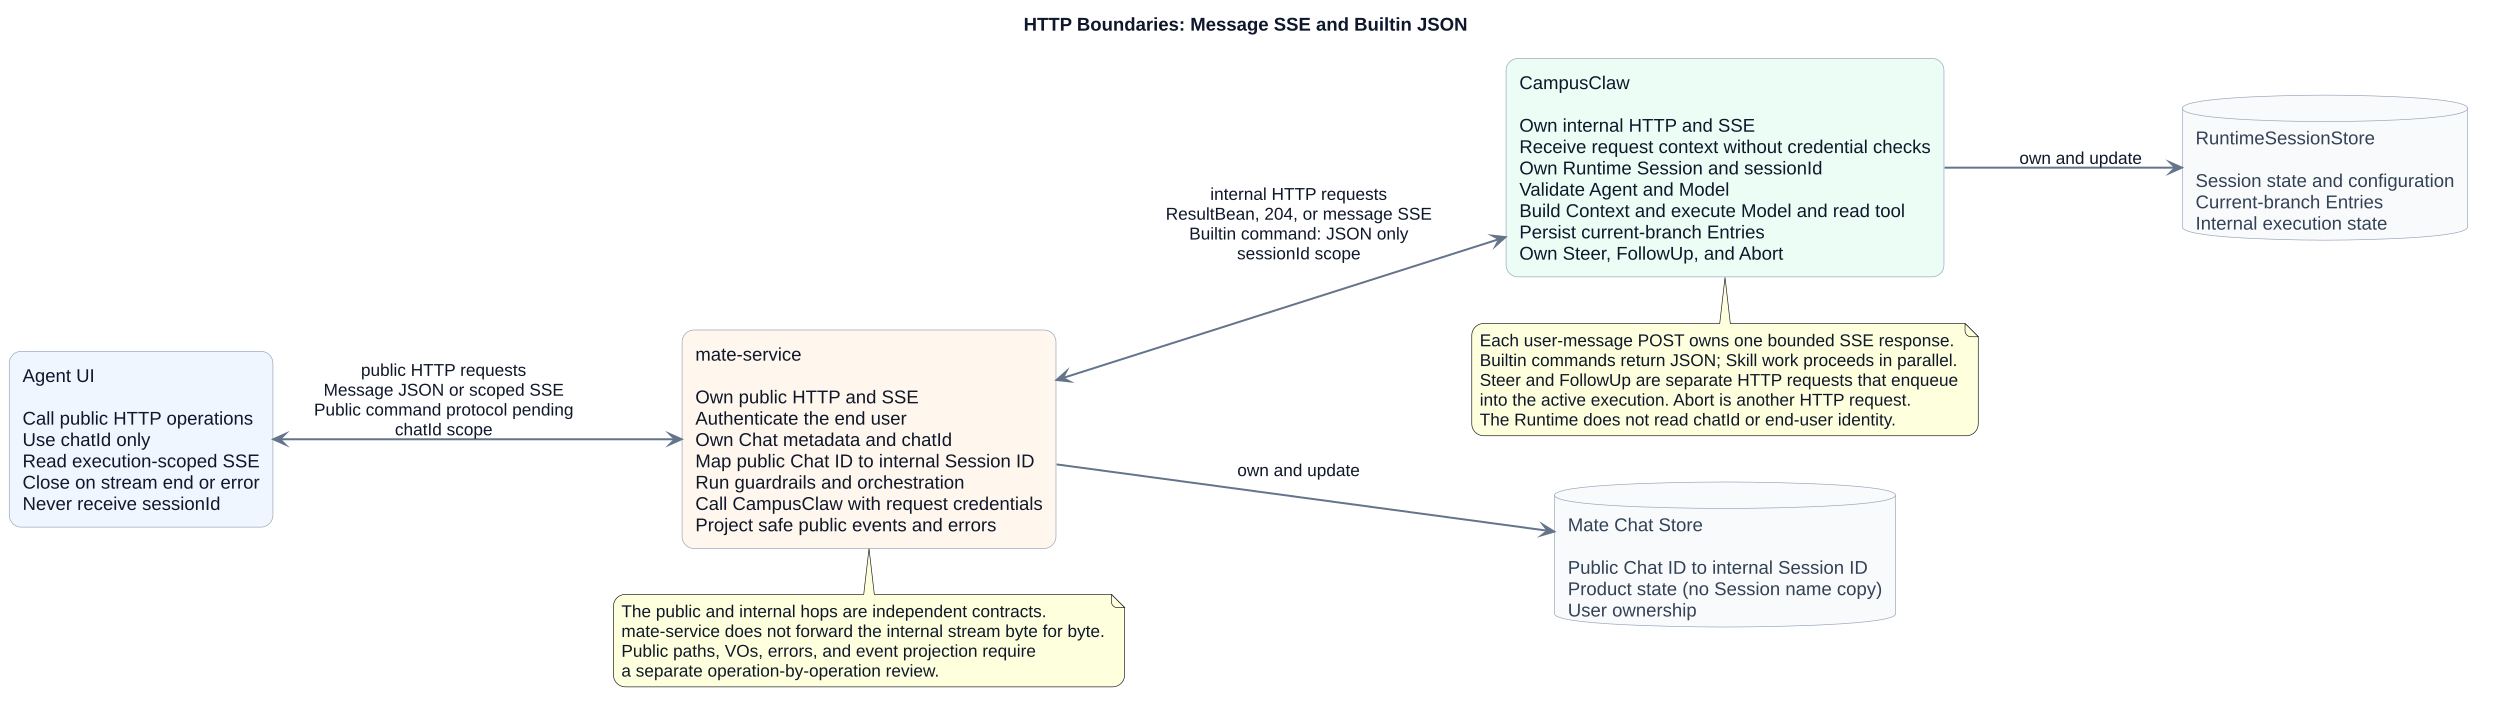
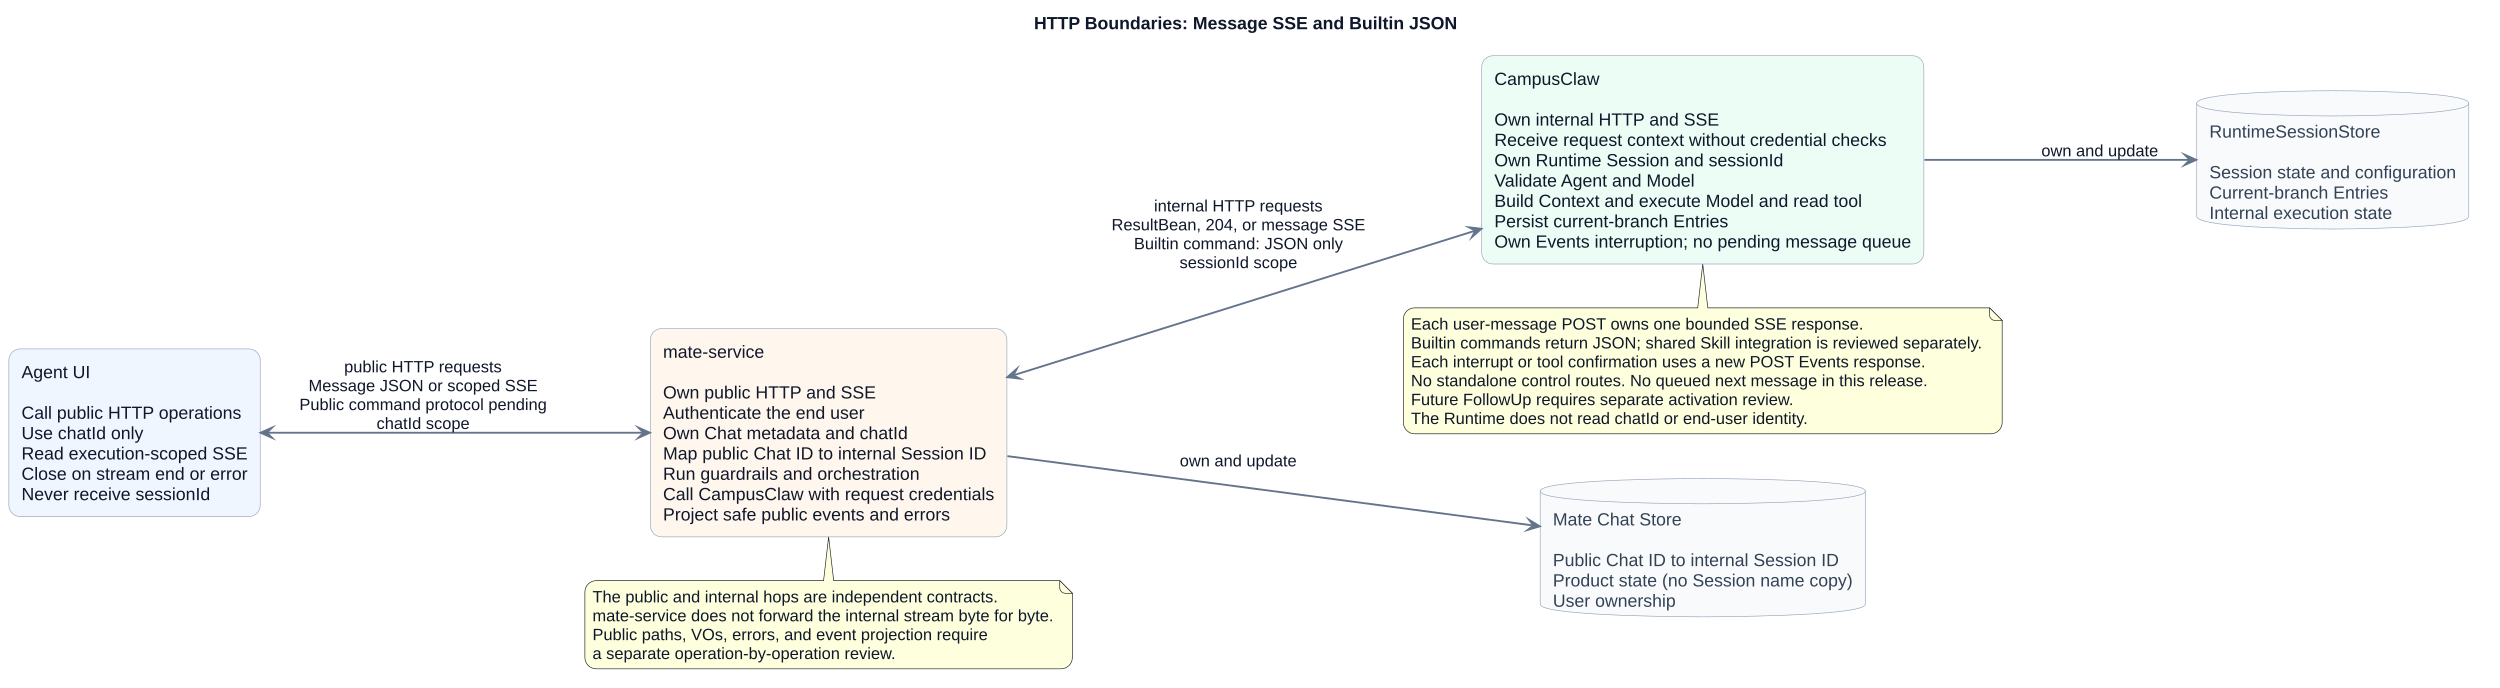
- <svg xmlns="http://www.w3.org/2000/svg" contentStyleType="text/css" data-diagram-type="DESCRIPTION" height="533px" preserveAspectRatio="none" style="width:1887px;height:533px;background:#FFFFFF;" version="1.1" viewBox="0 0 1887 533" width="1887px" zoomAndPan="magnify">
+ <svg xmlns="http://www.w3.org/2000/svg" contentStyleType="text/css" data-diagram-type="DESCRIPTION" height="544px" preserveAspectRatio="none" style="width:1979px;height:544px;background:#FFFFFF;" version="1.1" viewBox="0 0 1979 544" width="1979px" zoomAndPan="magnify">
  <defs />
  <g>
    <g class="title" data-source-line="1">
-       <text fill="#0F172A" font-family="Arial" font-size="14" font-weight="700" lengthAdjust="spacing" textLength="335.282" x="772.634" y="23.132">HTTP Boundaries: Message SSE and Builtin JSON</text>
+       <text fill="#0F172A" font-family="Arial" font-size="14" font-weight="700" lengthAdjust="spacing" textLength="335.282" x="818.494" y="23.132">HTTP Boundaries: Message SSE and Builtin JSON</text>
    </g>
    <g class="entity" data-qualified-name="UI" data-source-line="32" id="ent0001">
-       <rect fill="#EFF6FF" height="132.69" rx="9" ry="9" style="stroke:#94A3B8;stroke-width:0.5;" width="198.999" x="7" y="265.199" />
-       <text fill="#0F172A" font-family="Arial" font-size="14" lengthAdjust="spacing" textLength="54.476" x="17" y="288.33">Agent UI</text>
-       <text fill="#0F172A" font-family="Arial" font-size="14" lengthAdjust="spacing" textLength="3.89" x="17" y="304.429"> </text>
-       <text fill="#0F172A" font-family="Arial" font-size="14" lengthAdjust="spacing" textLength="174.296" x="17" y="320.528">Call public HTTP operations</text>
-       <text fill="#0F172A" font-family="Arial" font-size="14" lengthAdjust="spacing" textLength="96.496" x="17" y="336.626">Use chatId only</text>
-       <text fill="#0F172A" font-family="Arial" font-size="14" lengthAdjust="spacing" textLength="178.999" x="17" y="352.725">Read execution-scoped SSE</text>
-       <text fill="#0F172A" font-family="Arial" font-size="14" lengthAdjust="spacing" textLength="178.965" x="17" y="368.824">Close on stream end or error</text>
-       <text fill="#0F172A" font-family="Arial" font-size="14" lengthAdjust="spacing" textLength="149.399" x="17" y="384.922">Never receive sessionId</text>
+       <rect fill="#EFF6FF" height="132.69" rx="9" ry="9" style="stroke:#94A3B8;stroke-width:0.5;" width="198.999" x="7" y="276.199" />
+       <text fill="#0F172A" font-family="Arial" font-size="14" lengthAdjust="spacing" textLength="54.476" x="17" y="299.33">Agent UI</text>
+       <text fill="#0F172A" font-family="Arial" font-size="14" lengthAdjust="spacing" textLength="3.89" x="17" y="315.429"> </text>
+       <text fill="#0F172A" font-family="Arial" font-size="14" lengthAdjust="spacing" textLength="174.296" x="17" y="331.528">Call public HTTP operations</text>
+       <text fill="#0F172A" font-family="Arial" font-size="14" lengthAdjust="spacing" textLength="96.496" x="17" y="347.626">Use chatId only</text>
+       <text fill="#0F172A" font-family="Arial" font-size="14" lengthAdjust="spacing" textLength="178.999" x="17" y="363.725">Read execution-scoped SSE</text>
+       <text fill="#0F172A" font-family="Arial" font-size="14" lengthAdjust="spacing" textLength="178.965" x="17" y="379.824">Close on stream end or error</text>
+       <text fill="#0F172A" font-family="Arial" font-size="14" lengthAdjust="spacing" textLength="149.399" x="17" y="395.922">Never receive sessionId</text>
    </g>
    <g class="entity" data-qualified-name="Mate" data-source-line="34" id="ent0002">
-       <rect fill="#FFF7ED" height="164.888" rx="9" ry="9" style="stroke:#94A3B8;stroke-width:0.5;" width="282.22" x="514.83" y="249.099" />
-       <text fill="#0F172A" font-family="Arial" font-size="14" lengthAdjust="spacing" textLength="80.131" x="524.83" y="272.231">mate-service</text>
-       <text fill="#0F172A" font-family="Arial" font-size="14" lengthAdjust="spacing" textLength="3.89" x="524.83" y="288.329"> </text>
-       <text fill="#0F172A" font-family="Arial" font-size="14" lengthAdjust="spacing" textLength="168.848" x="524.83" y="304.428">Own public HTTP and SSE</text>
-       <text fill="#0F172A" font-family="Arial" font-size="14" lengthAdjust="spacing" textLength="159.558" x="524.83" y="320.526">Authenticate the end user</text>
-       <text fill="#0F172A" font-family="Arial" font-size="14" lengthAdjust="spacing" textLength="193.785" x="524.83" y="336.625">Own Chat metadata and chatId</text>
-       <text fill="#0F172A" font-family="Arial" font-size="14" lengthAdjust="spacing" textLength="256.013" x="524.83" y="352.724">Map public Chat ID to internal Session ID</text>
-       <text fill="#0F172A" font-family="Arial" font-size="14" lengthAdjust="spacing" textLength="203.116" x="524.83" y="368.822">Run guardrails and orchestration</text>
-       <text fill="#0F172A" font-family="Arial" font-size="14" lengthAdjust="spacing" textLength="262.22" x="524.83" y="384.921">Call CampusClaw with request credentials</text>
-       <text fill="#0F172A" font-family="Arial" font-size="14" lengthAdjust="spacing" textLength="227.227" x="524.83" y="401.019">Project safe public events and errors</text>
+       <rect fill="#FFF7ED" height="164.888" rx="9" ry="9" style="stroke:#94A3B8;stroke-width:0.5;" width="282.22" x="514.83" y="260.099" />
+       <text fill="#0F172A" font-family="Arial" font-size="14" lengthAdjust="spacing" textLength="80.131" x="524.83" y="283.231">mate-service</text>
+       <text fill="#0F172A" font-family="Arial" font-size="14" lengthAdjust="spacing" textLength="3.89" x="524.83" y="299.329"> </text>
+       <text fill="#0F172A" font-family="Arial" font-size="14" lengthAdjust="spacing" textLength="168.848" x="524.83" y="315.428">Own public HTTP and SSE</text>
+       <text fill="#0F172A" font-family="Arial" font-size="14" lengthAdjust="spacing" textLength="159.558" x="524.83" y="331.526">Authenticate the end user</text>
+       <text fill="#0F172A" font-family="Arial" font-size="14" lengthAdjust="spacing" textLength="193.785" x="524.83" y="347.625">Own Chat metadata and chatId</text>
+       <text fill="#0F172A" font-family="Arial" font-size="14" lengthAdjust="spacing" textLength="256.013" x="524.83" y="363.724">Map public Chat ID to internal Session ID</text>
+       <text fill="#0F172A" font-family="Arial" font-size="14" lengthAdjust="spacing" textLength="203.116" x="524.83" y="379.822">Run guardrails and orchestration</text>
+       <text fill="#0F172A" font-family="Arial" font-size="14" lengthAdjust="spacing" textLength="262.22" x="524.83" y="395.921">Call CampusClaw with request credentials</text>
+       <text fill="#0F172A" font-family="Arial" font-size="14" lengthAdjust="spacing" textLength="227.227" x="524.83" y="412.019">Project safe public events and errors</text>
    </g>
    <g class="entity" data-qualified-name="Runtime" data-source-line="36" id="ent0003">
-       <rect fill="#ECFDF5" height="164.888" rx="9" ry="9" style="stroke:#94A3B8;stroke-width:0.5;" width="330.495" x="1136.8" y="44.099" />
-       <text fill="#0F172A" font-family="Arial" font-size="14" lengthAdjust="spacing" textLength="83.248" x="1146.8" y="67.231">CampusClaw</text>
-       <text fill="#0F172A" font-family="Arial" font-size="14" lengthAdjust="spacing" textLength="3.89" x="1146.8" y="83.329"> </text>
-       <text fill="#0F172A" font-family="Arial" font-size="14" lengthAdjust="spacing" textLength="178.185" x="1146.8" y="99.428">Own internal HTTP and SSE</text>
-       <text fill="#0F172A" font-family="Arial" font-size="14" lengthAdjust="spacing" textLength="310.495" x="1146.8" y="115.526">Receive request context without credential checks</text>
-       <text fill="#0F172A" font-family="Arial" font-size="14" lengthAdjust="spacing" textLength="228.785" x="1146.8" y="131.625">Own Runtime Session and sessionId</text>
-       <text fill="#0F172A" font-family="Arial" font-size="14" lengthAdjust="spacing" textLength="160.337" x="1146.8" y="147.724">Validate Agent and Model</text>
-       <text fill="#0F172A" font-family="Arial" font-size="14" lengthAdjust="spacing" textLength="291.081" x="1146.8" y="163.822">Build Context and execute Model and read tool</text>
-       <text fill="#0F172A" font-family="Arial" font-size="14" lengthAdjust="spacing" textLength="185.179" x="1146.8" y="179.921">Persist current-branch Entries</text>
-       <text fill="#0F172A" font-family="Arial" font-size="14" lengthAdjust="spacing" textLength="200.758" x="1146.8" y="196.019">Own Steer, FollowUp, and Abort</text>
+       <rect fill="#ECFDF5" height="164.888" rx="9" ry="9" style="stroke:#94A3B8;stroke-width:0.5;" width="349.991" x="1172.91" y="44.099" />
+       <text fill="#0F172A" font-family="Arial" font-size="14" lengthAdjust="spacing" textLength="83.248" x="1182.91" y="67.231">CampusClaw</text>
+       <text fill="#0F172A" font-family="Arial" font-size="14" lengthAdjust="spacing" textLength="3.89" x="1182.91" y="83.329"> </text>
+       <text fill="#0F172A" font-family="Arial" font-size="14" lengthAdjust="spacing" textLength="178.185" x="1182.91" y="99.428">Own internal HTTP and SSE</text>
+       <text fill="#0F172A" font-family="Arial" font-size="14" lengthAdjust="spacing" textLength="310.495" x="1182.91" y="115.526">Receive request context without credential checks</text>
+       <text fill="#0F172A" font-family="Arial" font-size="14" lengthAdjust="spacing" textLength="228.785" x="1182.91" y="131.625">Own Runtime Session and sessionId</text>
+       <text fill="#0F172A" font-family="Arial" font-size="14" lengthAdjust="spacing" textLength="160.337" x="1182.91" y="147.724">Validate Agent and Model</text>
+       <text fill="#0F172A" font-family="Arial" font-size="14" lengthAdjust="spacing" textLength="291.081" x="1182.91" y="163.822">Build Context and execute Model and read tool</text>
+       <text fill="#0F172A" font-family="Arial" font-size="14" lengthAdjust="spacing" textLength="185.179" x="1182.91" y="179.921">Persist current-branch Entries</text>
+       <text fill="#0F172A" font-family="Arial" font-size="14" lengthAdjust="spacing" textLength="329.991" x="1182.91" y="196.019">Own Events interruption; no pending message queue</text>
    </g>
    <g class="entity" data-qualified-name="MateStore" data-source-line="38" id="ent0004">
-       <path d="M1173.37,373.799 C1173.37,363.799 1302.042,363.799 1302.042,363.799 C1302.042,363.799 1430.714,363.799 1430.714,373.799 L1430.714,463.292 C1430.714,473.292 1302.042,473.292 1302.042,473.292 C1302.042,473.292 1173.37,473.292 1173.37,463.292 L1173.37,373.799" fill="#F8FAFC" style="stroke:#94A3B8;stroke-width:0.5;" />
-       <path d="M1173.37,373.799 C1173.37,383.799 1302.042,383.799 1302.042,383.799 C1302.042,383.799 1430.714,383.799 1430.714,373.799" fill="none" style="stroke:#94A3B8;stroke-width:0.5;" />
-       <text fill="#334155" font-family="Arial" font-size="14" lengthAdjust="spacing" textLength="101.938" x="1183.37" y="400.93">Mate Chat Store</text>
-       <text fill="#334155" font-family="Arial" font-size="14" lengthAdjust="spacing" textLength="3.89" x="1183.37" y="417.029"> </text>
-       <text fill="#334155" font-family="Arial" font-size="14" lengthAdjust="spacing" textLength="226.44" x="1183.37" y="433.128">Public Chat ID to internal Session ID</text>
-       <text fill="#334155" font-family="Arial" font-size="14" lengthAdjust="spacing" textLength="237.344" x="1183.37" y="449.226">Product state (no Session name copy)</text>
-       <text fill="#334155" font-family="Arial" font-size="14" lengthAdjust="spacing" textLength="97.262" x="1183.37" y="465.325">User ownership</text>
+       <path d="M1219.23,388.799 C1219.23,378.799 1347.902,378.799 1347.902,378.799 C1347.902,378.799 1476.574,378.799 1476.574,388.799 L1476.574,478.292 C1476.574,488.292 1347.902,488.292 1347.902,488.292 C1347.902,488.292 1219.23,488.292 1219.23,478.292 L1219.23,388.799" fill="#F8FAFC" style="stroke:#94A3B8;stroke-width:0.5;" />
+       <path d="M1219.23,388.799 C1219.23,398.799 1347.902,398.799 1347.902,398.799 C1347.902,398.799 1476.574,398.799 1476.574,388.799" fill="none" style="stroke:#94A3B8;stroke-width:0.5;" />
+       <text fill="#334155" font-family="Arial" font-size="14" lengthAdjust="spacing" textLength="101.938" x="1229.23" y="415.93">Mate Chat Store</text>
+       <text fill="#334155" font-family="Arial" font-size="14" lengthAdjust="spacing" textLength="3.89" x="1229.23" y="432.029"> </text>
+       <text fill="#334155" font-family="Arial" font-size="14" lengthAdjust="spacing" textLength="226.44" x="1229.23" y="448.128">Public Chat ID to internal Session ID</text>
+       <text fill="#334155" font-family="Arial" font-size="14" lengthAdjust="spacing" textLength="237.344" x="1229.23" y="464.226">Product state (no Session name copy)</text>
+       <text fill="#334155" font-family="Arial" font-size="14" lengthAdjust="spacing" textLength="97.262" x="1229.23" y="480.325">User ownership</text>
    </g>
    <g class="entity" data-qualified-name="RuntimeStore" data-source-line="40" id="ent0005">
-       <path d="M1647.2,81.799 C1647.2,71.799 1754.875,71.799 1754.875,71.799 C1754.875,71.799 1862.551,71.799 1862.551,81.799 L1862.551,171.292 C1862.551,181.292 1754.875,181.292 1754.875,181.292 C1754.875,181.292 1647.2,181.292 1647.2,171.292 L1647.2,81.799" fill="#F8FAFC" style="stroke:#94A3B8;stroke-width:0.5;" />
-       <path d="M1647.2,81.799 C1647.2,91.799 1754.875,91.799 1754.875,91.799 C1754.875,91.799 1862.551,91.799 1862.551,81.799" fill="none" style="stroke:#94A3B8;stroke-width:0.5;" />
-       <text fill="#334155" font-family="Arial" font-size="14" lengthAdjust="spacing" textLength="135.399" x="1657.2" y="108.93">RuntimeSessionStore</text>
-       <text fill="#334155" font-family="Arial" font-size="14" lengthAdjust="spacing" textLength="3.89" x="1657.2" y="125.029"> </text>
-       <text fill="#334155" font-family="Arial" font-size="14" lengthAdjust="spacing" textLength="195.351" x="1657.2" y="141.128">Session state and configuration</text>
-       <text fill="#334155" font-family="Arial" font-size="14" lengthAdjust="spacing" textLength="141.613" x="1657.2" y="157.226">Current-branch Entries</text>
-       <text fill="#334155" font-family="Arial" font-size="14" lengthAdjust="spacing" textLength="144.758" x="1657.2" y="173.325">Internal execution state</text>
+       <path d="M1738.92,81.799 C1738.92,71.799 1846.595,71.799 1846.595,71.799 C1846.595,71.799 1954.271,71.799 1954.271,81.799 L1954.271,171.292 C1954.271,181.292 1846.595,181.292 1846.595,181.292 C1846.595,181.292 1738.92,181.292 1738.92,171.292 L1738.92,81.799" fill="#F8FAFC" style="stroke:#94A3B8;stroke-width:0.5;" />
+       <path d="M1738.92,81.799 C1738.92,91.799 1846.595,91.799 1846.595,91.799 C1846.595,91.799 1954.271,91.799 1954.271,81.799" fill="none" style="stroke:#94A3B8;stroke-width:0.5;" />
+       <text fill="#334155" font-family="Arial" font-size="14" lengthAdjust="spacing" textLength="135.399" x="1748.92" y="108.93">RuntimeSessionStore</text>
+       <text fill="#334155" font-family="Arial" font-size="14" lengthAdjust="spacing" textLength="3.89" x="1748.92" y="125.029"> </text>
+       <text fill="#334155" font-family="Arial" font-size="14" lengthAdjust="spacing" textLength="195.351" x="1748.92" y="141.128">Session state and configuration</text>
+       <text fill="#334155" font-family="Arial" font-size="14" lengthAdjust="spacing" textLength="141.613" x="1748.92" y="157.226">Current-branch Entries</text>
+       <text fill="#334155" font-family="Arial" font-size="14" lengthAdjust="spacing" textLength="144.758" x="1748.92" y="173.325">Internal execution state</text>
    </g>
    <g class="entity" data-qualified-name="GMN10" data-source-line="48" id="ent0011">
-       <path d="M463,457.649 L463,509.444 A9,9 0 0 0 472,518.444 L839.889,518.444 A9,9 0 0 0 848.889,509.444 L848.889,458.649 L838.889,448.649 L659.94,448.649 L655.94,414.029 L651.94,448.649 L472,448.649 A9,9 0 0 0 463,457.649" fill="#FEFFDD" style="stroke:#181818;stroke-width:0.5;" />
-       <path d="M838.889,448.649 L838.889,454.149 A4.5,4.5 0 0 0 843.389,458.649 L848.889,458.649 L838.889,448.649" fill="#FEFFDD" style="stroke:#181818;stroke-width:0.5;" />
-       <text fill="#0F172A" font-family="Arial" font-size="13" lengthAdjust="spacing" textLength="320.88" x="469" y="465.842">The public and internal hops are independent contracts.</text>
-       <text fill="#0F172A" font-family="Arial" font-size="13" lengthAdjust="spacing" textLength="364.889" x="469" y="480.791">mate-service does not forward the internal stream byte for byte.</text>
-       <text fill="#0F172A" font-family="Arial" font-size="13" lengthAdjust="spacing" textLength="312.882" x="469" y="495.74">Public paths, VOs, errors, and event projection require</text>
-       <text fill="#0F172A" font-family="Arial" font-size="13" lengthAdjust="spacing" textLength="240.64" x="469" y="510.689">a separate operation-by-operation review.</text>
+       <path d="M463,468.649 L463,520.444 A9,9 0 0 0 472,529.444 L839.889,529.444 A9,9 0 0 0 848.889,520.444 L848.889,469.649 L838.889,459.649 L659.94,459.649 L655.94,425.029 L651.94,459.649 L472,459.649 A9,9 0 0 0 463,468.649" fill="#FEFFDD" style="stroke:#181818;stroke-width:0.5;" />
+       <path d="M838.889,459.649 L838.889,465.149 A4.5,4.5 0 0 0 843.389,469.649 L848.889,469.649 L838.889,459.649" fill="#FEFFDD" style="stroke:#181818;stroke-width:0.5;" />
+       <text fill="#0F172A" font-family="Arial" font-size="13" lengthAdjust="spacing" textLength="320.88" x="469" y="476.842">The public and internal hops are independent contracts.</text>
+       <text fill="#0F172A" font-family="Arial" font-size="13" lengthAdjust="spacing" textLength="364.889" x="469" y="491.791">mate-service does not forward the internal stream byte for byte.</text>
+       <text fill="#0F172A" font-family="Arial" font-size="13" lengthAdjust="spacing" textLength="312.882" x="469" y="506.74">Public paths, VOs, errors, and event projection require</text>
+       <text fill="#0F172A" font-family="Arial" font-size="13" lengthAdjust="spacing" textLength="240.64" x="469" y="521.689">a separate operation-by-operation review.</text>
    </g>
    <g class="entity" data-qualified-name="GMN13" data-source-line="55" id="ent0014">
-       <path d="M1110.89,253.169 L1110.89,319.912 A9,9 0 0 0 1119.89,328.912 L1484.205,328.912 A9,9 0 0 0 1493.205,319.912 L1493.205,254.169 L1483.205,244.169 L1306.05,244.169 L1302.05,209.399 L1298.05,244.169 L1119.89,244.169 A9,9 0 0 0 1110.89,253.169" fill="#FEFFDD" style="stroke:#181818;stroke-width:0.5;" />
-       <path d="M1483.205,244.169 L1483.205,249.669 A4.5,4.5 0 0 0 1487.705,254.169 L1493.205,254.169 L1483.205,244.169" fill="#FEFFDD" style="stroke:#181818;stroke-width:0.5;" />
-       <text fill="#0F172A" font-family="Arial" font-size="13" lengthAdjust="spacing" textLength="358.427" x="1116.89" y="261.363">Each user-message POST owns one bounded SSE response.</text>
-       <text fill="#0F172A" font-family="Arial" font-size="13" lengthAdjust="spacing" textLength="360.528" x="1116.89" y="276.311">Builtin commands return JSON; Skill work proceeds in parallel.</text>
-       <text fill="#0F172A" font-family="Arial" font-size="13" lengthAdjust="spacing" textLength="361.315" x="1116.89" y="291.26">Steer and FollowUp are separate HTTP requests that enqueue</text>
-       <text fill="#0F172A" font-family="Arial" font-size="13" lengthAdjust="spacing" textLength="326.612" x="1116.89" y="306.209">into the active execution. Abort is another HTTP request.</text>
-       <text fill="#0F172A" font-family="Arial" font-size="13" lengthAdjust="spacing" textLength="315.066" x="1116.89" y="321.157">The Runtime does not read chatId or end-user identity.</text>
+       <path d="M1110.89,252.699 L1110.89,334.391 A9,9 0 0 0 1119.89,343.391 L1575.922,343.391 A9,9 0 0 0 1584.922,334.391 L1584.922,253.699 L1574.922,243.699 L1351.9,243.699 L1347.9,209.099 L1343.9,243.699 L1119.89,243.699 A9,9 0 0 0 1110.89,252.699" fill="#FEFFDD" style="stroke:#181818;stroke-width:0.5;" />
+       <path d="M1574.922,243.699 L1574.922,249.199 A4.5,4.5 0 0 0 1579.422,253.699 L1584.922,253.699 L1574.922,243.699" fill="#FEFFDD" style="stroke:#181818;stroke-width:0.5;" />
+       <text fill="#0F172A" font-family="Arial" font-size="13" lengthAdjust="spacing" textLength="358.427" x="1116.89" y="260.892">Each user-message POST owns one bounded SSE response.</text>
+       <text fill="#0F172A" font-family="Arial" font-size="13" lengthAdjust="spacing" textLength="453.032" x="1116.89" y="275.841">Builtin commands return JSON; shared Skill integration is reviewed separately.</text>
+       <text fill="#0F172A" font-family="Arial" font-size="13" lengthAdjust="spacing" textLength="407.532" x="1116.89" y="290.79">Each interrupt or tool confirmation uses a new POST Events response.</text>
+       <text fill="#0F172A" font-family="Arial" font-size="13" lengthAdjust="spacing" textLength="409.024" x="1116.89" y="305.739">No standalone control routes. No queued next message in this release.</text>
+       <text fill="#0F172A" font-family="Arial" font-size="13" lengthAdjust="spacing" textLength="303.469" x="1116.89" y="320.687">Future FollowUp requires separate activation review.</text>
+       <text fill="#0F172A" font-family="Arial" font-size="13" lengthAdjust="spacing" textLength="315.066" x="1116.89" y="335.636">The Runtime does not read chatId or end-user identity.</text>
    </g>
    <g class="link" data-entity-1="ent0001" data-entity-2="ent0002" data-link-type="dependency" data-source-line="42" id="lnk6">
-       <path d="M211.32,331.539 C297.32,331.539 412.97,331.539 509.42,331.539" fill="none" id="UI-Mate" style="stroke:#64748B;stroke-width:1.5;" />
-       <polygon fill="#64748B" points="206.32,331.539,215.32,335.539,211.32,331.539,215.32,327.539,206.32,331.539" style="stroke:#64748B;stroke-width:1.5;stroke-linejoin:miter;stroke-miterlimit:10;" />
-       <polygon fill="#64748B" points="514.42,331.539,505.42,327.539,509.42,331.539,505.42,335.539,514.42,331.539" style="stroke:#64748B;stroke-width:1.5;stroke-linejoin:miter;stroke-miterlimit:10;" />
-       <text fill="#0F172A" font-family="Arial" font-size="13" lengthAdjust="spacing" textLength="124.992" x="272.423" y="283.733">public HTTP requests</text>
-       <text fill="#0F172A" font-family="Arial" font-size="13" lengthAdjust="spacing" textLength="181.359" x="244.239" y="298.681">Message JSON or scoped SSE</text>
-       <text fill="#0F172A" font-family="Arial" font-size="13" lengthAdjust="spacing" textLength="195.838" x="237" y="313.63">Public command protocol pending</text>
-       <text fill="#0F172A" font-family="Arial" font-size="13" lengthAdjust="spacing" textLength="73.715" x="298.061" y="328.579">chatId scope</text>
+       <path d="M211.32,342.539 C297.32,342.539 412.97,342.539 509.42,342.539" fill="none" id="UI-Mate" style="stroke:#64748B;stroke-width:1.5;" />
+       <polygon fill="#64748B" points="206.32,342.539,215.32,346.539,211.32,342.539,215.32,338.539,206.32,342.539" style="stroke:#64748B;stroke-width:1.5;stroke-linejoin:miter;stroke-miterlimit:10;" />
+       <polygon fill="#64748B" points="514.42,342.539,505.42,338.539,509.42,342.539,505.42,346.539,514.42,342.539" style="stroke:#64748B;stroke-width:1.5;stroke-linejoin:miter;stroke-miterlimit:10;" />
+       <text fill="#0F172A" font-family="Arial" font-size="13" lengthAdjust="spacing" textLength="124.992" x="272.423" y="294.733">public HTTP requests</text>
+       <text fill="#0F172A" font-family="Arial" font-size="13" lengthAdjust="spacing" textLength="181.359" x="244.239" y="309.681">Message JSON or scoped SSE</text>
+       <text fill="#0F172A" font-family="Arial" font-size="13" lengthAdjust="spacing" textLength="195.838" x="237" y="324.63">Public command protocol pending</text>
+       <text fill="#0F172A" font-family="Arial" font-size="13" lengthAdjust="spacing" textLength="73.715" x="298.061" y="339.579">chatId scope</text>
    </g>
    <g class="link" data-entity-1="ent0002" data-entity-2="ent0003" data-link-type="dependency" data-source-line="43" id="lnk7">
-       <path d="M802.264,285.292 C902.024,253.542 1026.745,213.845 1131.535,180.495" fill="none" id="Mate-Runtime" style="stroke:#64748B;stroke-width:1.5;" />
-       <polygon fill="#64748B" points="797.5,286.809,807.289,287.891,802.264,285.292,804.863,280.267,797.5,286.809" style="stroke:#64748B;stroke-width:1.5;stroke-linejoin:miter;stroke-miterlimit:10;" />
-       <polygon fill="#64748B" points="1136.3,178.979,1126.511,177.896,1131.535,180.495,1128.937,185.52,1136.3,178.979" style="stroke:#64748B;stroke-width:1.5;stroke-linejoin:miter;stroke-miterlimit:10;" />
-       <text fill="#0F172A" font-family="Arial" font-size="13" lengthAdjust="spacing" textLength="133.663" x="913.504" y="150.893">internal HTTP requests</text>
-       <text fill="#0F172A" font-family="Arial" font-size="13" lengthAdjust="spacing" textLength="200.891" x="879.89" y="165.841">ResultBean, 204, or message SSE</text>
-       <text fill="#0F172A" font-family="Arial" font-size="13" lengthAdjust="spacing" textLength="165.452" x="897.61" y="180.79">Builtin command: JSON only</text>
-       <text fill="#0F172A" font-family="Arial" font-size="13" lengthAdjust="spacing" textLength="93.222" x="933.725" y="195.739">sessionId scope</text>
+       <path d="M802.172,297.075 C910.622,263.125 1051.738,218.942 1167.878,182.583" fill="none" id="Mate-Runtime" style="stroke:#64748B;stroke-width:1.5;" />
+       <polygon fill="#64748B" points="797.4,298.569,807.184,299.697,802.172,297.075,804.794,292.062,797.4,298.569" style="stroke:#64748B;stroke-width:1.5;stroke-linejoin:miter;stroke-miterlimit:10;" />
+       <polygon fill="#64748B" points="1172.65,181.089,1162.866,179.96,1167.878,182.583,1165.256,187.595,1172.65,181.089" style="stroke:#64748B;stroke-width:1.5;stroke-linejoin:miter;stroke-miterlimit:10;" />
+       <text fill="#0F172A" font-family="Arial" font-size="13" lengthAdjust="spacing" textLength="133.663" x="913.504" y="167.393">internal HTTP requests</text>
+       <text fill="#0F172A" font-family="Arial" font-size="13" lengthAdjust="spacing" textLength="200.891" x="879.89" y="182.341">ResultBean, 204, or message SSE</text>
+       <text fill="#0F172A" font-family="Arial" font-size="13" lengthAdjust="spacing" textLength="165.452" x="897.61" y="197.29">Builtin command: JSON only</text>
+       <text fill="#0F172A" font-family="Arial" font-size="13" lengthAdjust="spacing" textLength="93.222" x="933.725" y="212.239">sessionId scope</text>
    </g>
    <g class="link" data-entity-1="ent0002" data-entity-2="ent0004" data-link-type="dependency" data-source-line="44" id="lnk8">
-       <path d="M797.5,350.529 C909.38,365.639 1059.695,385.939 1168.135,400.589" fill="none" id="Mate-to-MateStore" style="stroke:#64748B;stroke-width:1.5;" />
-       <polygon fill="#64748B" points="1173.09,401.259,1164.707,396.09,1168.135,400.589,1163.636,404.018,1173.09,401.259" style="stroke:#64748B;stroke-width:1.5;stroke-linejoin:miter;stroke-miterlimit:10;" />
-       <text fill="#0F172A" font-family="Arial" font-size="13" lengthAdjust="spacing" textLength="92.523" x="933.89" y="359.363">own and update</text>
+       <path d="M797.4,361.069 C920.92,377.359 1094.243,400.215 1213.903,415.995" fill="none" id="Mate-to-MateStore" style="stroke:#64748B;stroke-width:1.5;" />
+       <polygon fill="#64748B" points="1218.86,416.649,1210.46,411.506,1213.903,415.995,1209.414,419.438,1218.86,416.649" style="stroke:#64748B;stroke-width:1.5;stroke-linejoin:miter;stroke-miterlimit:10;" />
+       <text fill="#0F172A" font-family="Arial" font-size="13" lengthAdjust="spacing" textLength="92.523" x="933.89" y="369.173">own and update</text>
    </g>
    <g class="link" data-entity-1="ent0003" data-entity-2="ent0005" data-link-type="dependency" data-source-line="45" id="lnk9">
-       <path d="M1467.72,126.539 C1527.46,126.539 1588.35,126.539 1641.83,126.539" fill="none" id="Runtime-to-RuntimeStore" style="stroke:#64748B;stroke-width:1.5;" />
-       <polygon fill="#64748B" points="1646.83,126.539,1637.83,122.539,1641.83,126.539,1637.83,130.539,1646.83,126.539" style="stroke:#64748B;stroke-width:1.5;stroke-linejoin:miter;stroke-miterlimit:10;" />
-       <text fill="#0F172A" font-family="Arial" font-size="13" lengthAdjust="spacing" textLength="92.523" x="1524.2" y="123.733">own and update</text>
+       <path d="M1523.32,126.539 C1595.02,126.539 1670.76,126.539 1733.49,126.539" fill="none" id="Runtime-to-RuntimeStore" style="stroke:#64748B;stroke-width:1.5;" />
+       <polygon fill="#64748B" points="1738.49,126.539,1729.49,122.539,1733.49,126.539,1729.49,130.539,1738.49,126.539" style="stroke:#64748B;stroke-width:1.5;stroke-linejoin:miter;stroke-miterlimit:10;" />
+       <text fill="#0F172A" font-family="Arial" font-size="13" lengthAdjust="spacing" textLength="92.523" x="1615.92" y="123.733">own and update</text>
    </g>
  </g>
</svg>
